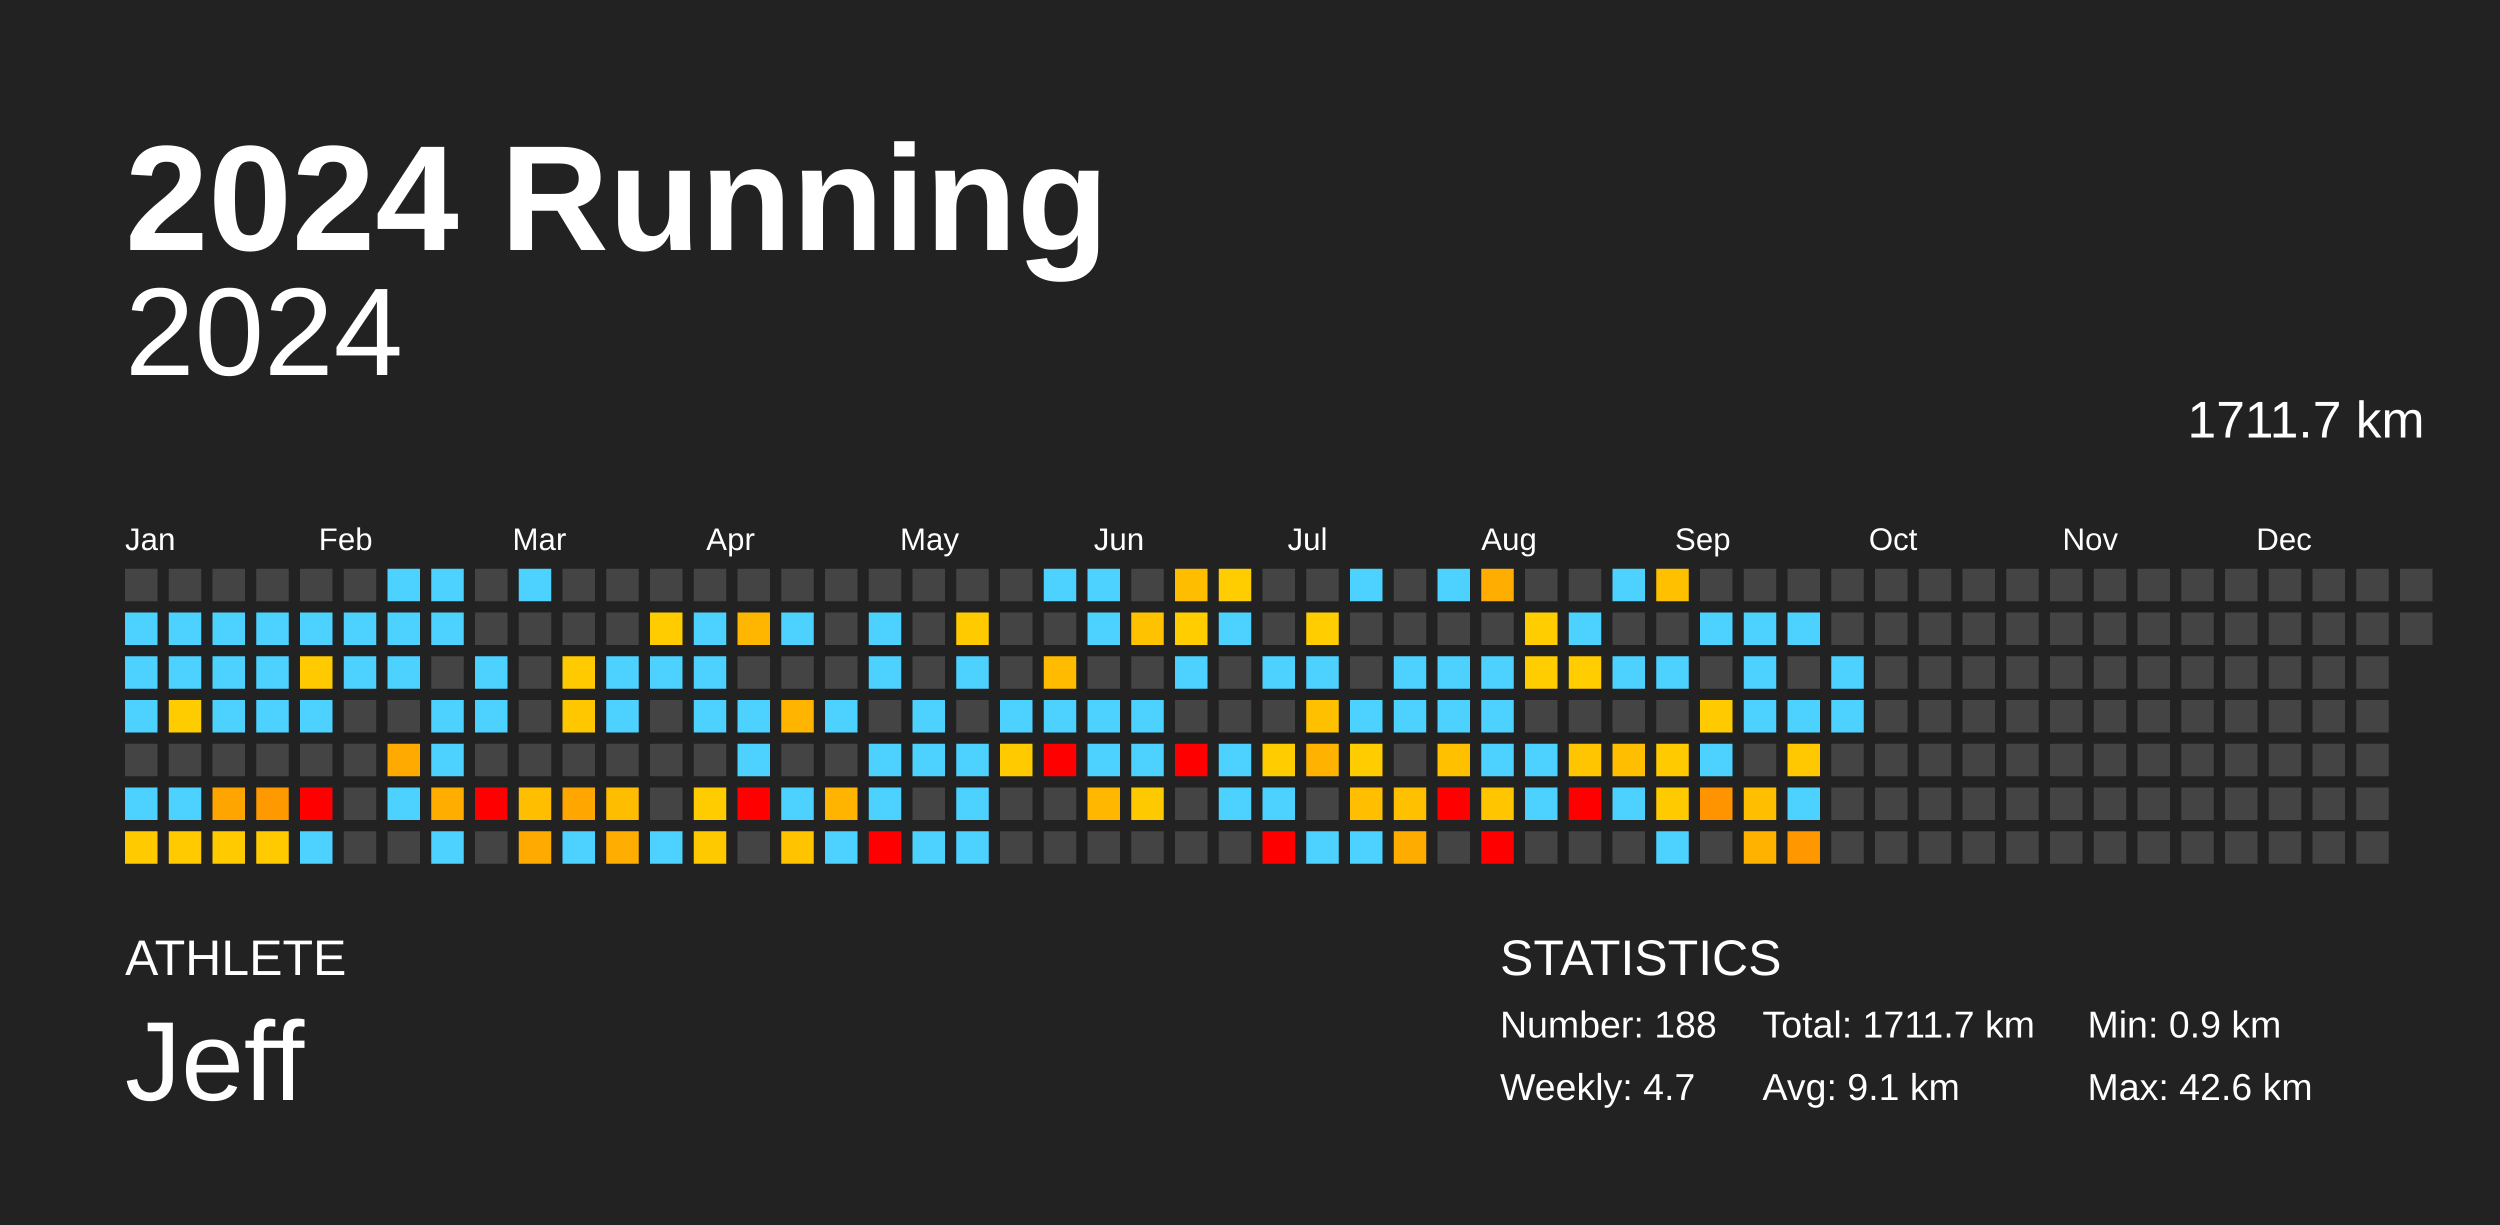
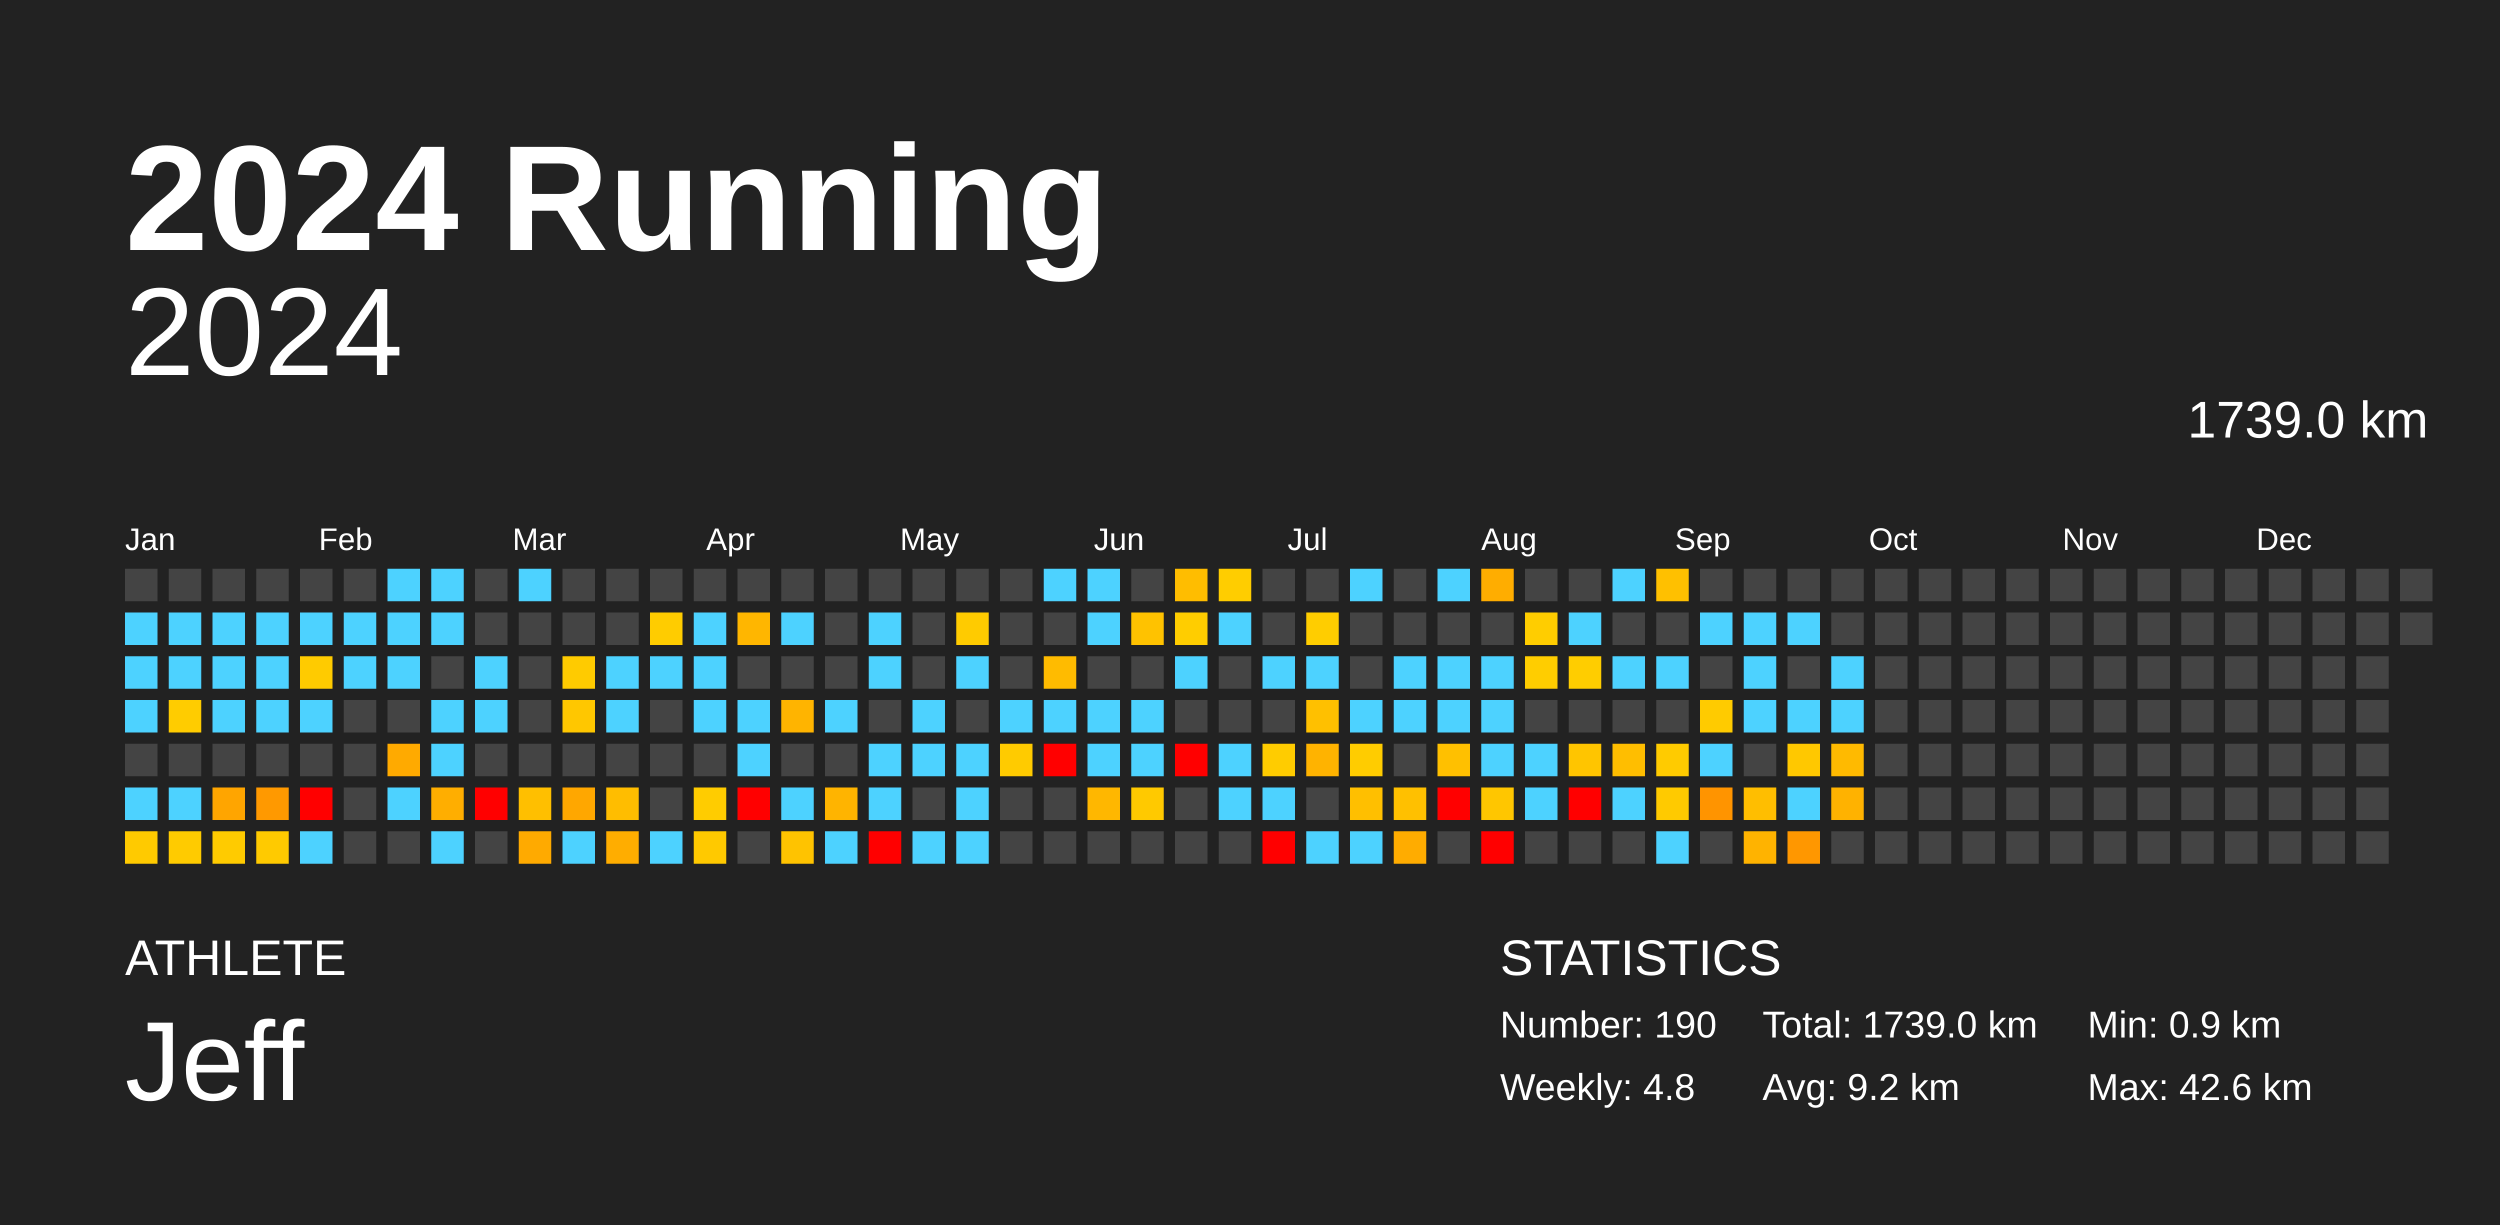
<svg xmlns="http://www.w3.org/2000/svg" baseProfile="full" height="98mm" version="1.1" viewBox="0,0,200,98" width="200mm">
  <defs />
  <rect fill="#222222" height="98" width="200" x="0" y="0" />
  <text fill="#FFFFFF" style="font-size:12px; font-family:Arial; font-weight:bold;" x="10" y="20">2024 Running</text>
  <text fill="#FFFFFF" style="font-size:4px; font-family:Arial" x="10" y="78">ATHLETE</text>
  <text fill="#FFFFFF" style="font-size:9px; font-family:Arial" x="10" y="88">Jeff</text>
  <text fill="#FFFFFF" style="font-size:4px; font-family:Arial" x="120" y="78">STATISTICS</text>
-   <text fill="#FFFFFF" style="font-size:3px; font-family:Arial" x="120" y="83">Number: 188</text>
-   <text fill="#FFFFFF" style="font-size:3px; font-family:Arial" x="120" y="88">Weekly: 4.7</text>
-   <text fill="#FFFFFF" style="font-size:3px; font-family:Arial" x="141" y="83">Total: 1711.7 km</text>
-   <text fill="#FFFFFF" style="font-size:3px; font-family:Arial" x="141" y="88">Avg: 9.1 km</text>
+   <text fill="#FFFFFF" style="font-size:3px; font-family:Arial" x="120" y="83">Number: 190</text>
+   <text fill="#FFFFFF" style="font-size:3px; font-family:Arial" x="120" y="88">Weekly: 4.8</text>
+   <text fill="#FFFFFF" style="font-size:3px; font-family:Arial" x="141" y="83">Total: 1739.0 km</text>
+   <text fill="#FFFFFF" style="font-size:3px; font-family:Arial" x="141" y="88">Avg: 9.2 km</text>
  <text fill="#FFFFFF" style="font-size:3px; font-family:Arial" x="167" y="83">Min: 0.9 km</text>
  <text fill="#FFFFFF" style="font-size:3px; font-family:Arial" x="167" y="88">Max: 42.6 km</text>
  <text alignment-baseline="hanging" fill="#FFFFFF" style="font-size:10.0px; font-family:Arial;" x="10" y="30">2024</text>
-   <text alignment-baseline="hanging" fill="#FFFFFF" style="font-size:4.125px; font-family:Arial;" x="175" y="35">1711.7 km</text>
+   <text alignment-baseline="hanging" fill="#FFFFFF" style="font-size:4.125px; font-family:Arial;" x="175" y="35">1739.0 km</text>
  <text fill="#FFFFFF" style="font-size:2.5px; font-family:Arial" x="10.0" y="44">Jan</text>
  <text fill="#FFFFFF" style="font-size:2.5px; font-family:Arial" x="25.5" y="44">Feb</text>
  <text fill="#FFFFFF" style="font-size:2.5px; font-family:Arial" x="41.0" y="44">Mar</text>
  <text fill="#FFFFFF" style="font-size:2.5px; font-family:Arial" x="56.5" y="44">Apr</text>
  <text fill="#FFFFFF" style="font-size:2.5px; font-family:Arial" x="72.0" y="44">May</text>
  <text fill="#FFFFFF" style="font-size:2.5px; font-family:Arial" x="87.5" y="44">Jun</text>
  <text fill="#FFFFFF" style="font-size:2.5px; font-family:Arial" x="103.0" y="44">Jul</text>
  <text fill="#FFFFFF" style="font-size:2.5px; font-family:Arial" x="118.5" y="44">Aug</text>
  <text fill="#FFFFFF" style="font-size:2.5px; font-family:Arial" x="134.0" y="44">Sep</text>
  <text fill="#FFFFFF" style="font-size:2.5px; font-family:Arial" x="149.5" y="44">Oct</text>
  <text fill="#FFFFFF" style="font-size:2.5px; font-family:Arial" x="165.0" y="44">Nov</text>
  <text fill="#FFFFFF" style="font-size:2.5px; font-family:Arial" x="180.5" y="44">Dec</text>
  <rect fill="#444444" height="2.6" width="2.6" x="10.0" y="45.5" />
  <rect fill="#4dd2ff" height="2.6" width="2.6" x="10.0" y="49.0" />
  <rect fill="#4dd2ff" height="2.6" width="2.6" x="10.0" y="52.5" />
  <rect fill="#4dd2ff" height="2.6" width="2.6" x="10.0" y="56.0" />
  <rect fill="#444444" height="2.6" width="2.6" x="10.0" y="59.5" />
  <rect fill="#4dd2ff" height="2.6" width="2.6" x="10.0" y="63.0" />
  <rect fill="#ffca00" height="2.6" width="2.6" x="10.0" y="66.5" />
  <rect fill="#444444" height="2.6" width="2.6" x="13.5" y="45.5" />
  <rect fill="#4dd2ff" height="2.6" width="2.6" x="13.5" y="49.0" />
  <rect fill="#4dd2ff" height="2.6" width="2.6" x="13.5" y="52.5" />
  <rect fill="#ffcc00" height="2.6" width="2.6" x="13.5" y="56.0" />
  <rect fill="#444444" height="2.6" width="2.6" x="13.5" y="59.5" />
  <rect fill="#4dd2ff" height="2.6" width="2.6" x="13.5" y="63.0" />
  <rect fill="#ffcb00" height="2.6" width="2.6" x="13.5" y="66.5" />
  <rect fill="#444444" height="2.6" width="2.6" x="17.0" y="45.5" />
  <rect fill="#4dd2ff" height="2.6" width="2.6" x="17.0" y="49.0" />
  <rect fill="#4dd2ff" height="2.6" width="2.6" x="17.0" y="52.5" />
  <rect fill="#4dd2ff" height="2.6" width="2.6" x="17.0" y="56.0" />
  <rect fill="#444444" height="2.6" width="2.6" x="17.0" y="59.5" />
  <rect fill="#ffa500" height="2.6" width="2.6" x="17.0" y="63.0" />
  <rect fill="#ffcb00" height="2.6" width="2.6" x="17.0" y="66.5" />
  <rect fill="#444444" height="2.6" width="2.6" x="20.5" y="45.5" />
  <rect fill="#4dd2ff" height="2.6" width="2.6" x="20.5" y="49.0" />
  <rect fill="#4dd2ff" height="2.6" width="2.6" x="20.5" y="52.5" />
  <rect fill="#4dd2ff" height="2.6" width="2.6" x="20.5" y="56.0" />
  <rect fill="#444444" height="2.6" width="2.6" x="20.5" y="59.5" />
  <rect fill="#ff9900" height="2.6" width="2.6" x="20.5" y="63.0" />
  <rect fill="#ffca00" height="2.6" width="2.6" x="20.5" y="66.5" />
  <rect fill="#444444" height="2.6" width="2.6" x="24.0" y="45.5" />
  <rect fill="#4dd2ff" height="2.6" width="2.6" x="24.0" y="49.0" />
  <rect fill="#ffcb00" height="2.6" width="2.6" x="24.0" y="52.5" />
  <rect fill="#4dd2ff" height="2.6" width="2.6" x="24.0" y="56.0" />
  <rect fill="#444444" height="2.6" width="2.6" x="24.0" y="59.5" />
  <rect fill="red" height="2.6" width="2.6" x="24.0" y="63.0" />
  <rect fill="#4dd2ff" height="2.6" width="2.6" x="24.0" y="66.5" />
  <rect fill="#444444" height="2.6" width="2.6" x="27.5" y="45.5" />
  <rect fill="#4dd2ff" height="2.6" width="2.6" x="27.5" y="49.0" />
  <rect fill="#4dd2ff" height="2.6" width="2.6" x="27.5" y="52.5" />
  <rect fill="#444444" height="2.6" width="2.6" x="27.5" y="56.0" />
  <rect fill="#444444" height="2.6" width="2.6" x="27.5" y="59.5" />
  <rect fill="#444444" height="2.6" width="2.6" x="27.5" y="63.0" />
  <rect fill="#444444" height="2.6" width="2.6" x="27.5" y="66.5" />
  <rect fill="#4dd2ff" height="2.6" width="2.6" x="31.0" y="45.5" />
  <rect fill="#4dd2ff" height="2.6" width="2.6" x="31.0" y="49.0" />
  <rect fill="#4dd2ff" height="2.6" width="2.6" x="31.0" y="52.5" />
  <rect fill="#444444" height="2.6" width="2.6" x="31.0" y="56.0" />
  <rect fill="#ffaa00" height="2.6" width="2.6" x="31.0" y="59.5" />
  <rect fill="#4dd2ff" height="2.6" width="2.6" x="31.0" y="63.0" />
  <rect fill="#444444" height="2.6" width="2.6" x="31.0" y="66.5" />
  <rect fill="#4dd2ff" height="2.6" width="2.6" x="34.5" y="45.5" />
  <rect fill="#4dd2ff" height="2.6" width="2.6" x="34.5" y="49.0" />
  <rect fill="#444444" height="2.6" width="2.6" x="34.5" y="52.5" />
  <rect fill="#4dd2ff" height="2.6" width="2.6" x="34.5" y="56.0" />
  <rect fill="#4dd2ff" height="2.6" width="2.6" x="34.5" y="59.5" />
  <rect fill="#ffae00" height="2.6" width="2.6" x="34.5" y="63.0" />
  <rect fill="#4dd2ff" height="2.6" width="2.6" x="34.5" y="66.5" />
  <rect fill="#444444" height="2.6" width="2.6" x="38.0" y="45.5" />
  <rect fill="#444444" height="2.6" width="2.6" x="38.0" y="49.0" />
  <rect fill="#4dd2ff" height="2.6" width="2.6" x="38.0" y="52.5" />
  <rect fill="#4dd2ff" height="2.6" width="2.6" x="38.0" y="56.0" />
  <rect fill="#444444" height="2.6" width="2.6" x="38.0" y="59.5" />
  <rect fill="red" height="2.6" width="2.6" x="38.0" y="63.0" />
  <rect fill="#444444" height="2.6" width="2.6" x="38.0" y="66.5" />
  <rect fill="#4dd2ff" height="2.6" width="2.6" x="41.5" y="45.5" />
  <rect fill="#444444" height="2.6" width="2.6" x="41.5" y="49.0" />
  <rect fill="#444444" height="2.6" width="2.6" x="41.5" y="52.5" />
  <rect fill="#444444" height="2.6" width="2.6" x="41.5" y="56.0" />
  <rect fill="#444444" height="2.6" width="2.6" x="41.5" y="59.5" />
  <rect fill="#ffbf00" height="2.6" width="2.6" x="41.5" y="63.0" />
  <rect fill="#ffaa00" height="2.6" width="2.6" x="41.5" y="66.5" />
  <rect fill="#444444" height="2.6" width="2.6" x="45.0" y="45.5" />
  <rect fill="#444444" height="2.6" width="2.6" x="45.0" y="49.0" />
  <rect fill="#ffcb00" height="2.6" width="2.6" x="45.0" y="52.5" />
  <rect fill="#ffc700" height="2.6" width="2.6" x="45.0" y="56.0" />
  <rect fill="#444444" height="2.6" width="2.6" x="45.0" y="59.5" />
  <rect fill="#ffa700" height="2.6" width="2.6" x="45.0" y="63.0" />
  <rect fill="#4dd2ff" height="2.6" width="2.6" x="45.0" y="66.5" />
  <rect fill="#444444" height="2.6" width="2.6" x="48.5" y="45.5" />
  <rect fill="#444444" height="2.6" width="2.6" x="48.5" y="49.0" />
  <rect fill="#4dd2ff" height="2.6" width="2.6" x="48.5" y="52.5" />
  <rect fill="#4dd2ff" height="2.6" width="2.6" x="48.5" y="56.0" />
  <rect fill="#444444" height="2.6" width="2.6" x="48.5" y="59.5" />
  <rect fill="#ffbd00" height="2.6" width="2.6" x="48.5" y="63.0" />
  <rect fill="#ffad00" height="2.6" width="2.6" x="48.5" y="66.5" />
  <rect fill="#444444" height="2.6" width="2.6" x="52.0" y="45.5" />
  <rect fill="#ffcc00" height="2.6" width="2.6" x="52.0" y="49.0" />
  <rect fill="#4dd2ff" height="2.6" width="2.6" x="52.0" y="52.5" />
  <rect fill="#444444" height="2.6" width="2.6" x="52.0" y="56.0" />
  <rect fill="#444444" height="2.6" width="2.6" x="52.0" y="59.5" />
  <rect fill="#444444" height="2.6" width="2.6" x="52.0" y="63.0" />
  <rect fill="#4dd2ff" height="2.6" width="2.6" x="52.0" y="66.5" />
  <rect fill="#444444" height="2.6" width="2.6" x="55.5" y="45.5" />
  <rect fill="#4dd2ff" height="2.6" width="2.6" x="55.5" y="49.0" />
  <rect fill="#4dd2ff" height="2.6" width="2.6" x="55.5" y="52.5" />
  <rect fill="#4dd2ff" height="2.6" width="2.6" x="55.5" y="56.0" />
  <rect fill="#444444" height="2.6" width="2.6" x="55.5" y="59.5" />
  <rect fill="#ffcc00" height="2.6" width="2.6" x="55.5" y="63.0" />
  <rect fill="#ffc900" height="2.6" width="2.6" x="55.5" y="66.5" />
  <rect fill="#444444" height="2.6" width="2.6" x="59.0" y="45.5" />
  <rect fill="#ffb600" height="2.6" width="2.6" x="59.0" y="49.0" />
  <rect fill="#444444" height="2.6" width="2.6" x="59.0" y="52.5" />
  <rect fill="#4dd2ff" height="2.6" width="2.6" x="59.0" y="56.0" />
  <rect fill="#4dd2ff" height="2.6" width="2.6" x="59.0" y="59.5" />
  <rect fill="red" height="2.6" width="2.6" x="59.0" y="63.0" />
  <rect fill="#444444" height="2.6" width="2.6" x="59.0" y="66.5" />
  <rect fill="#444444" height="2.6" width="2.6" x="62.5" y="45.5" />
  <rect fill="#4dd2ff" height="2.6" width="2.6" x="62.5" y="49.0" />
  <rect fill="#444444" height="2.6" width="2.6" x="62.5" y="52.5" />
  <rect fill="#ffb400" height="2.6" width="2.6" x="62.5" y="56.0" />
  <rect fill="#444444" height="2.6" width="2.6" x="62.5" y="59.5" />
  <rect fill="#4dd2ff" height="2.6" width="2.6" x="62.5" y="63.0" />
  <rect fill="#ffc300" height="2.6" width="2.6" x="62.5" y="66.5" />
  <rect fill="#444444" height="2.6" width="2.6" x="66.0" y="45.5" />
  <rect fill="#444444" height="2.6" width="2.6" x="66.0" y="49.0" />
  <rect fill="#444444" height="2.6" width="2.6" x="66.0" y="52.5" />
  <rect fill="#4dd2ff" height="2.6" width="2.6" x="66.0" y="56.0" />
  <rect fill="#444444" height="2.6" width="2.6" x="66.0" y="59.5" />
  <rect fill="#ffb400" height="2.6" width="2.6" x="66.0" y="63.0" />
  <rect fill="#4dd2ff" height="2.6" width="2.6" x="66.0" y="66.5" />
  <rect fill="#444444" height="2.6" width="2.6" x="69.5" y="45.5" />
  <rect fill="#4dd2ff" height="2.6" width="2.6" x="69.5" y="49.0" />
  <rect fill="#4dd2ff" height="2.6" width="2.6" x="69.5" y="52.5" />
  <rect fill="#444444" height="2.6" width="2.6" x="69.5" y="56.0" />
  <rect fill="#4dd2ff" height="2.6" width="2.6" x="69.5" y="59.5" />
  <rect fill="#4dd2ff" height="2.6" width="2.6" x="69.5" y="63.0" />
  <rect fill="red" height="2.6" width="2.6" x="69.5" y="66.5" />
  <rect fill="#444444" height="2.6" width="2.6" x="73.0" y="45.5" />
  <rect fill="#444444" height="2.6" width="2.6" x="73.0" y="49.0" />
  <rect fill="#444444" height="2.6" width="2.6" x="73.0" y="52.5" />
  <rect fill="#4dd2ff" height="2.6" width="2.6" x="73.0" y="56.0" />
  <rect fill="#4dd2ff" height="2.6" width="2.6" x="73.0" y="59.5" />
  <rect fill="#444444" height="2.6" width="2.6" x="73.0" y="63.0" />
  <rect fill="#4dd2ff" height="2.6" width="2.6" x="73.0" y="66.5" />
  <rect fill="#444444" height="2.6" width="2.6" x="76.5" y="45.5" />
  <rect fill="#ffcb00" height="2.6" width="2.6" x="76.5" y="49.0" />
  <rect fill="#4dd2ff" height="2.6" width="2.6" x="76.5" y="52.5" />
  <rect fill="#444444" height="2.6" width="2.6" x="76.5" y="56.0" />
  <rect fill="#4dd2ff" height="2.6" width="2.6" x="76.5" y="59.5" />
  <rect fill="#4dd2ff" height="2.6" width="2.6" x="76.5" y="63.0" />
  <rect fill="#4dd2ff" height="2.6" width="2.6" x="76.5" y="66.5" />
  <rect fill="#444444" height="2.6" width="2.6" x="80.0" y="45.5" />
  <rect fill="#444444" height="2.6" width="2.6" x="80.0" y="49.0" />
  <rect fill="#444444" height="2.6" width="2.6" x="80.0" y="52.5" />
  <rect fill="#4dd2ff" height="2.6" width="2.6" x="80.0" y="56.0" />
  <rect fill="#ffcb00" height="2.6" width="2.6" x="80.0" y="59.5" />
  <rect fill="#444444" height="2.6" width="2.6" x="80.0" y="63.0" />
  <rect fill="#444444" height="2.6" width="2.6" x="80.0" y="66.5" />
  <rect fill="#4dd2ff" height="2.6" width="2.6" x="83.5" y="45.5" />
  <rect fill="#444444" height="2.6" width="2.6" x="83.5" y="49.0" />
  <rect fill="#ffbb00" height="2.6" width="2.6" x="83.5" y="52.5" />
  <rect fill="#4dd2ff" height="2.6" width="2.6" x="83.5" y="56.0" />
  <rect fill="red" height="2.6" width="2.6" x="83.5" y="59.5" />
  <rect fill="#444444" height="2.6" width="2.6" x="83.5" y="63.0" />
  <rect fill="#444444" height="2.6" width="2.6" x="83.5" y="66.5" />
  <rect fill="#4dd2ff" height="2.6" width="2.6" x="87.0" y="45.5" />
  <rect fill="#4dd2ff" height="2.6" width="2.6" x="87.0" y="49.0" />
  <rect fill="#444444" height="2.6" width="2.6" x="87.0" y="52.5" />
  <rect fill="#4dd2ff" height="2.6" width="2.6" x="87.0" y="56.0" />
  <rect fill="#4dd2ff" height="2.6" width="2.6" x="87.0" y="59.5" />
  <rect fill="#ffb700" height="2.6" width="2.6" x="87.0" y="63.0" />
  <rect fill="#444444" height="2.6" width="2.6" x="87.0" y="66.5" />
  <rect fill="#444444" height="2.6" width="2.6" x="90.5" y="45.5" />
  <rect fill="#ffc200" height="2.6" width="2.6" x="90.5" y="49.0" />
  <rect fill="#444444" height="2.6" width="2.6" x="90.5" y="52.5" />
  <rect fill="#4dd2ff" height="2.6" width="2.6" x="90.5" y="56.0" />
  <rect fill="#4dd2ff" height="2.6" width="2.6" x="90.5" y="59.5" />
  <rect fill="#ffc900" height="2.6" width="2.6" x="90.5" y="63.0" />
  <rect fill="#444444" height="2.6" width="2.6" x="90.5" y="66.5" />
  <rect fill="#ffbd00" height="2.6" width="2.6" x="94.0" y="45.5" />
  <rect fill="#ffcd00" height="2.6" width="2.6" x="94.0" y="49.0" />
  <rect fill="#4dd2ff" height="2.6" width="2.6" x="94.0" y="52.5" />
  <rect fill="#444444" height="2.6" width="2.6" x="94.0" y="56.0" />
  <rect fill="red" height="2.6" width="2.6" x="94.0" y="59.5" />
  <rect fill="#444444" height="2.6" width="2.6" x="94.0" y="63.0" />
  <rect fill="#444444" height="2.6" width="2.6" x="94.0" y="66.5" />
  <rect fill="#ffcd00" height="2.6" width="2.6" x="97.5" y="45.5" />
  <rect fill="#4dd2ff" height="2.6" width="2.6" x="97.5" y="49.0" />
  <rect fill="#444444" height="2.6" width="2.6" x="97.5" y="52.5" />
  <rect fill="#444444" height="2.6" width="2.6" x="97.5" y="56.0" />
  <rect fill="#4dd2ff" height="2.6" width="2.6" x="97.5" y="59.5" />
  <rect fill="#4dd2ff" height="2.6" width="2.6" x="97.5" y="63.0" />
  <rect fill="#444444" height="2.6" width="2.6" x="97.5" y="66.5" />
  <rect fill="#444444" height="2.6" width="2.6" x="101.0" y="45.5" />
  <rect fill="#444444" height="2.6" width="2.6" x="101.0" y="49.0" />
  <rect fill="#4dd2ff" height="2.6" width="2.6" x="101.0" y="52.5" />
  <rect fill="#444444" height="2.6" width="2.6" x="101.0" y="56.0" />
  <rect fill="#ffcc00" height="2.6" width="2.6" x="101.0" y="59.5" />
  <rect fill="#4dd2ff" height="2.6" width="2.6" x="101.0" y="63.0" />
  <rect fill="red" height="2.6" width="2.6" x="101.0" y="66.5" />
  <rect fill="#444444" height="2.6" width="2.6" x="104.5" y="45.5" />
  <rect fill="#ffcd00" height="2.6" width="2.6" x="104.5" y="49.0" />
  <rect fill="#4dd2ff" height="2.6" width="2.6" x="104.5" y="52.5" />
  <rect fill="#ffc000" height="2.6" width="2.6" x="104.5" y="56.0" />
  <rect fill="#ffb300" height="2.6" width="2.6" x="104.5" y="59.5" />
  <rect fill="#444444" height="2.6" width="2.6" x="104.5" y="63.0" />
  <rect fill="#4dd2ff" height="2.6" width="2.6" x="104.5" y="66.5" />
  <rect fill="#4dd2ff" height="2.6" width="2.6" x="108.0" y="45.5" />
  <rect fill="#444444" height="2.6" width="2.6" x="108.0" y="49.0" />
  <rect fill="#444444" height="2.6" width="2.6" x="108.0" y="52.5" />
  <rect fill="#4dd2ff" height="2.6" width="2.6" x="108.0" y="56.0" />
  <rect fill="#ffcc00" height="2.6" width="2.6" x="108.0" y="59.5" />
  <rect fill="#ffbf00" height="2.6" width="2.6" x="108.0" y="63.0" />
  <rect fill="#4dd2ff" height="2.6" width="2.6" x="108.0" y="66.5" />
  <rect fill="#444444" height="2.6" width="2.6" x="111.5" y="45.5" />
  <rect fill="#444444" height="2.6" width="2.6" x="111.5" y="49.0" />
  <rect fill="#4dd2ff" height="2.6" width="2.6" x="111.5" y="52.5" />
  <rect fill="#4dd2ff" height="2.6" width="2.6" x="111.5" y="56.0" />
  <rect fill="#444444" height="2.6" width="2.6" x="111.5" y="59.5" />
  <rect fill="#ffc000" height="2.6" width="2.6" x="111.5" y="63.0" />
  <rect fill="#ffac00" height="2.6" width="2.6" x="111.5" y="66.5" />
  <rect fill="#4dd2ff" height="2.6" width="2.6" x="115.0" y="45.5" />
  <rect fill="#444444" height="2.6" width="2.6" x="115.0" y="49.0" />
  <rect fill="#4dd2ff" height="2.6" width="2.6" x="115.0" y="52.5" />
  <rect fill="#4dd2ff" height="2.6" width="2.6" x="115.0" y="56.0" />
  <rect fill="#ffc000" height="2.6" width="2.6" x="115.0" y="59.5" />
  <rect fill="red" height="2.6" width="2.6" x="115.0" y="63.0" />
  <rect fill="#444444" height="2.6" width="2.6" x="115.0" y="66.5" />
  <rect fill="#ffad00" height="2.6" width="2.6" x="118.5" y="45.5" />
  <rect fill="#444444" height="2.6" width="2.6" x="118.5" y="49.0" />
  <rect fill="#4dd2ff" height="2.6" width="2.6" x="118.5" y="52.5" />
  <rect fill="#4dd2ff" height="2.6" width="2.6" x="118.5" y="56.0" />
  <rect fill="#4dd2ff" height="2.6" width="2.6" x="118.5" y="59.5" />
  <rect fill="#ffc600" height="2.6" width="2.6" x="118.5" y="63.0" />
  <rect fill="red" height="2.6" width="2.6" x="118.5" y="66.5" />
  <rect fill="#444444" height="2.6" width="2.6" x="122.0" y="45.5" />
  <rect fill="#ffcd00" height="2.6" width="2.6" x="122.0" y="49.0" />
  <rect fill="#ffcd00" height="2.6" width="2.6" x="122.0" y="52.5" />
  <rect fill="#444444" height="2.6" width="2.6" x="122.0" y="56.0" />
  <rect fill="#4dd2ff" height="2.6" width="2.6" x="122.0" y="59.5" />
  <rect fill="#4dd2ff" height="2.6" width="2.6" x="122.0" y="63.0" />
  <rect fill="#444444" height="2.6" width="2.6" x="122.0" y="66.5" />
  <rect fill="#444444" height="2.6" width="2.6" x="125.5" y="45.5" />
  <rect fill="#4dd2ff" height="2.6" width="2.6" x="125.5" y="49.0" />
  <rect fill="#ffcd00" height="2.6" width="2.6" x="125.5" y="52.5" />
  <rect fill="#444444" height="2.6" width="2.6" x="125.5" y="56.0" />
  <rect fill="#ffc500" height="2.6" width="2.6" x="125.5" y="59.5" />
  <rect fill="red" height="2.6" width="2.6" x="125.5" y="63.0" />
  <rect fill="#444444" height="2.6" width="2.6" x="125.5" y="66.5" />
  <rect fill="#4dd2ff" height="2.6" width="2.6" x="129.0" y="45.5" />
  <rect fill="#444444" height="2.6" width="2.6" x="129.0" y="49.0" />
  <rect fill="#4dd2ff" height="2.6" width="2.6" x="129.0" y="52.5" />
  <rect fill="#444444" height="2.6" width="2.6" x="129.0" y="56.0" />
  <rect fill="#ffbe00" height="2.6" width="2.6" x="129.0" y="59.5" />
  <rect fill="#4dd2ff" height="2.6" width="2.6" x="129.0" y="63.0" />
  <rect fill="#444444" height="2.6" width="2.6" x="129.0" y="66.5" />
  <rect fill="#ffc000" height="2.6" width="2.6" x="132.5" y="45.5" />
  <rect fill="#444444" height="2.6" width="2.6" x="132.5" y="49.0" />
  <rect fill="#4dd2ff" height="2.6" width="2.6" x="132.5" y="52.5" />
  <rect fill="#444444" height="2.6" width="2.6" x="132.5" y="56.0" />
  <rect fill="#ffcb00" height="2.6" width="2.6" x="132.5" y="59.5" />
  <rect fill="#ffca00" height="2.6" width="2.6" x="132.5" y="63.0" />
  <rect fill="#4dd2ff" height="2.6" width="2.6" x="132.5" y="66.5" />
  <rect fill="#444444" height="2.6" width="2.6" x="136.0" y="45.5" />
  <rect fill="#4dd2ff" height="2.6" width="2.6" x="136.0" y="49.0" />
  <rect fill="#444444" height="2.6" width="2.6" x="136.0" y="52.5" />
  <rect fill="#ffcb00" height="2.6" width="2.6" x="136.0" y="56.0" />
  <rect fill="#4dd2ff" height="2.6" width="2.6" x="136.0" y="59.5" />
  <rect fill="#ff9400" height="2.6" width="2.6" x="136.0" y="63.0" />
  <rect fill="#444444" height="2.6" width="2.6" x="136.0" y="66.5" />
  <rect fill="#444444" height="2.6" width="2.6" x="139.5" y="45.5" />
  <rect fill="#4dd2ff" height="2.6" width="2.6" x="139.5" y="49.0" />
  <rect fill="#4dd2ff" height="2.6" width="2.6" x="139.5" y="52.5" />
  <rect fill="#4dd2ff" height="2.6" width="2.6" x="139.5" y="56.0" />
  <rect fill="#444444" height="2.6" width="2.6" x="139.5" y="59.5" />
  <rect fill="#ffbe00" height="2.6" width="2.6" x="139.5" y="63.0" />
  <rect fill="#ffb300" height="2.6" width="2.6" x="139.5" y="66.5" />
  <rect fill="#444444" height="2.6" width="2.6" x="143.0" y="45.5" />
  <rect fill="#4dd2ff" height="2.6" width="2.6" x="143.0" y="49.0" />
  <rect fill="#444444" height="2.6" width="2.6" x="143.0" y="52.5" />
  <rect fill="#4dd2ff" height="2.6" width="2.6" x="143.0" y="56.0" />
  <rect fill="#ffc800" height="2.6" width="2.6" x="143.0" y="59.5" />
  <rect fill="#4dd2ff" height="2.6" width="2.6" x="143.0" y="63.0" />
  <rect fill="#ff9700" height="2.6" width="2.6" x="143.0" y="66.5" />
  <rect fill="#444444" height="2.6" width="2.6" x="146.5" y="45.5" />
  <rect fill="#444444" height="2.6" width="2.6" x="146.5" y="49.0" />
  <rect fill="#4dd2ff" height="2.6" width="2.6" x="146.5" y="52.5" />
  <rect fill="#4dd2ff" height="2.6" width="2.6" x="146.5" y="56.0" />
-   <rect fill="#444444" height="2.6" width="2.6" x="146.5" y="59.5" />
-   <rect fill="#444444" height="2.6" width="2.6" x="146.5" y="63.0" />
+   <rect fill="#ffba00" height="2.6" width="2.6" x="146.5" y="59.5" />
+   <rect fill="#ffb200" height="2.6" width="2.6" x="146.5" y="63.0" />
  <rect fill="#444444" height="2.6" width="2.6" x="146.5" y="66.5" />
  <rect fill="#444444" height="2.6" width="2.6" x="150.0" y="45.5" />
  <rect fill="#444444" height="2.6" width="2.6" x="150.0" y="49.0" />
  <rect fill="#444444" height="2.6" width="2.6" x="150.0" y="52.5" />
  <rect fill="#444444" height="2.6" width="2.6" x="150.0" y="56.0" />
  <rect fill="#444444" height="2.6" width="2.6" x="150.0" y="59.5" />
  <rect fill="#444444" height="2.6" width="2.6" x="150.0" y="63.0" />
  <rect fill="#444444" height="2.6" width="2.6" x="150.0" y="66.5" />
  <rect fill="#444444" height="2.6" width="2.6" x="153.5" y="45.5" />
  <rect fill="#444444" height="2.6" width="2.6" x="153.5" y="49.0" />
  <rect fill="#444444" height="2.6" width="2.6" x="153.5" y="52.5" />
  <rect fill="#444444" height="2.6" width="2.6" x="153.5" y="56.0" />
  <rect fill="#444444" height="2.6" width="2.6" x="153.5" y="59.5" />
  <rect fill="#444444" height="2.6" width="2.6" x="153.5" y="63.0" />
  <rect fill="#444444" height="2.6" width="2.6" x="153.5" y="66.5" />
  <rect fill="#444444" height="2.6" width="2.6" x="157.0" y="45.5" />
  <rect fill="#444444" height="2.6" width="2.6" x="157.0" y="49.0" />
  <rect fill="#444444" height="2.6" width="2.6" x="157.0" y="52.5" />
  <rect fill="#444444" height="2.6" width="2.6" x="157.0" y="56.0" />
  <rect fill="#444444" height="2.6" width="2.6" x="157.0" y="59.5" />
  <rect fill="#444444" height="2.6" width="2.6" x="157.0" y="63.0" />
  <rect fill="#444444" height="2.6" width="2.6" x="157.0" y="66.5" />
  <rect fill="#444444" height="2.6" width="2.6" x="160.5" y="45.5" />
  <rect fill="#444444" height="2.6" width="2.6" x="160.5" y="49.0" />
  <rect fill="#444444" height="2.6" width="2.6" x="160.5" y="52.5" />
  <rect fill="#444444" height="2.6" width="2.6" x="160.5" y="56.0" />
  <rect fill="#444444" height="2.6" width="2.6" x="160.5" y="59.5" />
  <rect fill="#444444" height="2.6" width="2.6" x="160.5" y="63.0" />
  <rect fill="#444444" height="2.6" width="2.6" x="160.5" y="66.5" />
  <rect fill="#444444" height="2.6" width="2.6" x="164.0" y="45.5" />
  <rect fill="#444444" height="2.6" width="2.6" x="164.0" y="49.0" />
  <rect fill="#444444" height="2.6" width="2.6" x="164.0" y="52.5" />
  <rect fill="#444444" height="2.6" width="2.6" x="164.0" y="56.0" />
  <rect fill="#444444" height="2.6" width="2.6" x="164.0" y="59.5" />
  <rect fill="#444444" height="2.6" width="2.6" x="164.0" y="63.0" />
  <rect fill="#444444" height="2.6" width="2.6" x="164.0" y="66.5" />
  <rect fill="#444444" height="2.6" width="2.6" x="167.5" y="45.5" />
  <rect fill="#444444" height="2.6" width="2.6" x="167.5" y="49.0" />
  <rect fill="#444444" height="2.6" width="2.6" x="167.5" y="52.5" />
  <rect fill="#444444" height="2.6" width="2.6" x="167.5" y="56.0" />
  <rect fill="#444444" height="2.6" width="2.6" x="167.5" y="59.5" />
  <rect fill="#444444" height="2.6" width="2.6" x="167.5" y="63.0" />
  <rect fill="#444444" height="2.6" width="2.6" x="167.5" y="66.5" />
  <rect fill="#444444" height="2.6" width="2.6" x="171.0" y="45.5" />
  <rect fill="#444444" height="2.6" width="2.6" x="171.0" y="49.0" />
  <rect fill="#444444" height="2.6" width="2.6" x="171.0" y="52.5" />
  <rect fill="#444444" height="2.6" width="2.6" x="171.0" y="56.0" />
  <rect fill="#444444" height="2.6" width="2.6" x="171.0" y="59.5" />
  <rect fill="#444444" height="2.6" width="2.6" x="171.0" y="63.0" />
  <rect fill="#444444" height="2.6" width="2.6" x="171.0" y="66.5" />
  <rect fill="#444444" height="2.6" width="2.6" x="174.5" y="45.5" />
  <rect fill="#444444" height="2.6" width="2.6" x="174.5" y="49.0" />
  <rect fill="#444444" height="2.6" width="2.6" x="174.5" y="52.5" />
  <rect fill="#444444" height="2.6" width="2.6" x="174.5" y="56.0" />
  <rect fill="#444444" height="2.6" width="2.6" x="174.5" y="59.5" />
  <rect fill="#444444" height="2.6" width="2.6" x="174.5" y="63.0" />
  <rect fill="#444444" height="2.6" width="2.6" x="174.5" y="66.5" />
  <rect fill="#444444" height="2.6" width="2.6" x="178.0" y="45.5" />
  <rect fill="#444444" height="2.6" width="2.6" x="178.0" y="49.0" />
  <rect fill="#444444" height="2.6" width="2.6" x="178.0" y="52.5" />
  <rect fill="#444444" height="2.6" width="2.6" x="178.0" y="56.0" />
  <rect fill="#444444" height="2.6" width="2.6" x="178.0" y="59.5" />
  <rect fill="#444444" height="2.6" width="2.6" x="178.0" y="63.0" />
  <rect fill="#444444" height="2.6" width="2.6" x="178.0" y="66.5" />
  <rect fill="#444444" height="2.6" width="2.6" x="181.5" y="45.5" />
  <rect fill="#444444" height="2.6" width="2.6" x="181.5" y="49.0" />
  <rect fill="#444444" height="2.6" width="2.6" x="181.5" y="52.5" />
  <rect fill="#444444" height="2.6" width="2.6" x="181.5" y="56.0" />
  <rect fill="#444444" height="2.6" width="2.6" x="181.5" y="59.5" />
  <rect fill="#444444" height="2.6" width="2.6" x="181.5" y="63.0" />
  <rect fill="#444444" height="2.6" width="2.6" x="181.5" y="66.5" />
  <rect fill="#444444" height="2.6" width="2.6" x="185.0" y="45.5" />
  <rect fill="#444444" height="2.6" width="2.6" x="185.0" y="49.0" />
  <rect fill="#444444" height="2.6" width="2.6" x="185.0" y="52.5" />
  <rect fill="#444444" height="2.6" width="2.6" x="185.0" y="56.0" />
  <rect fill="#444444" height="2.6" width="2.6" x="185.0" y="59.5" />
  <rect fill="#444444" height="2.6" width="2.6" x="185.0" y="63.0" />
  <rect fill="#444444" height="2.6" width="2.6" x="185.0" y="66.5" />
  <rect fill="#444444" height="2.6" width="2.6" x="188.5" y="45.5" />
  <rect fill="#444444" height="2.6" width="2.6" x="188.5" y="49.0" />
  <rect fill="#444444" height="2.6" width="2.6" x="188.5" y="52.5" />
  <rect fill="#444444" height="2.6" width="2.6" x="188.5" y="56.0" />
  <rect fill="#444444" height="2.6" width="2.6" x="188.5" y="59.5" />
  <rect fill="#444444" height="2.6" width="2.6" x="188.5" y="63.0" />
  <rect fill="#444444" height="2.6" width="2.6" x="188.5" y="66.5" />
  <rect fill="#444444" height="2.6" width="2.6" x="192.0" y="45.5" />
  <rect fill="#444444" height="2.6" width="2.6" x="192.0" y="49.0" />
</svg>
